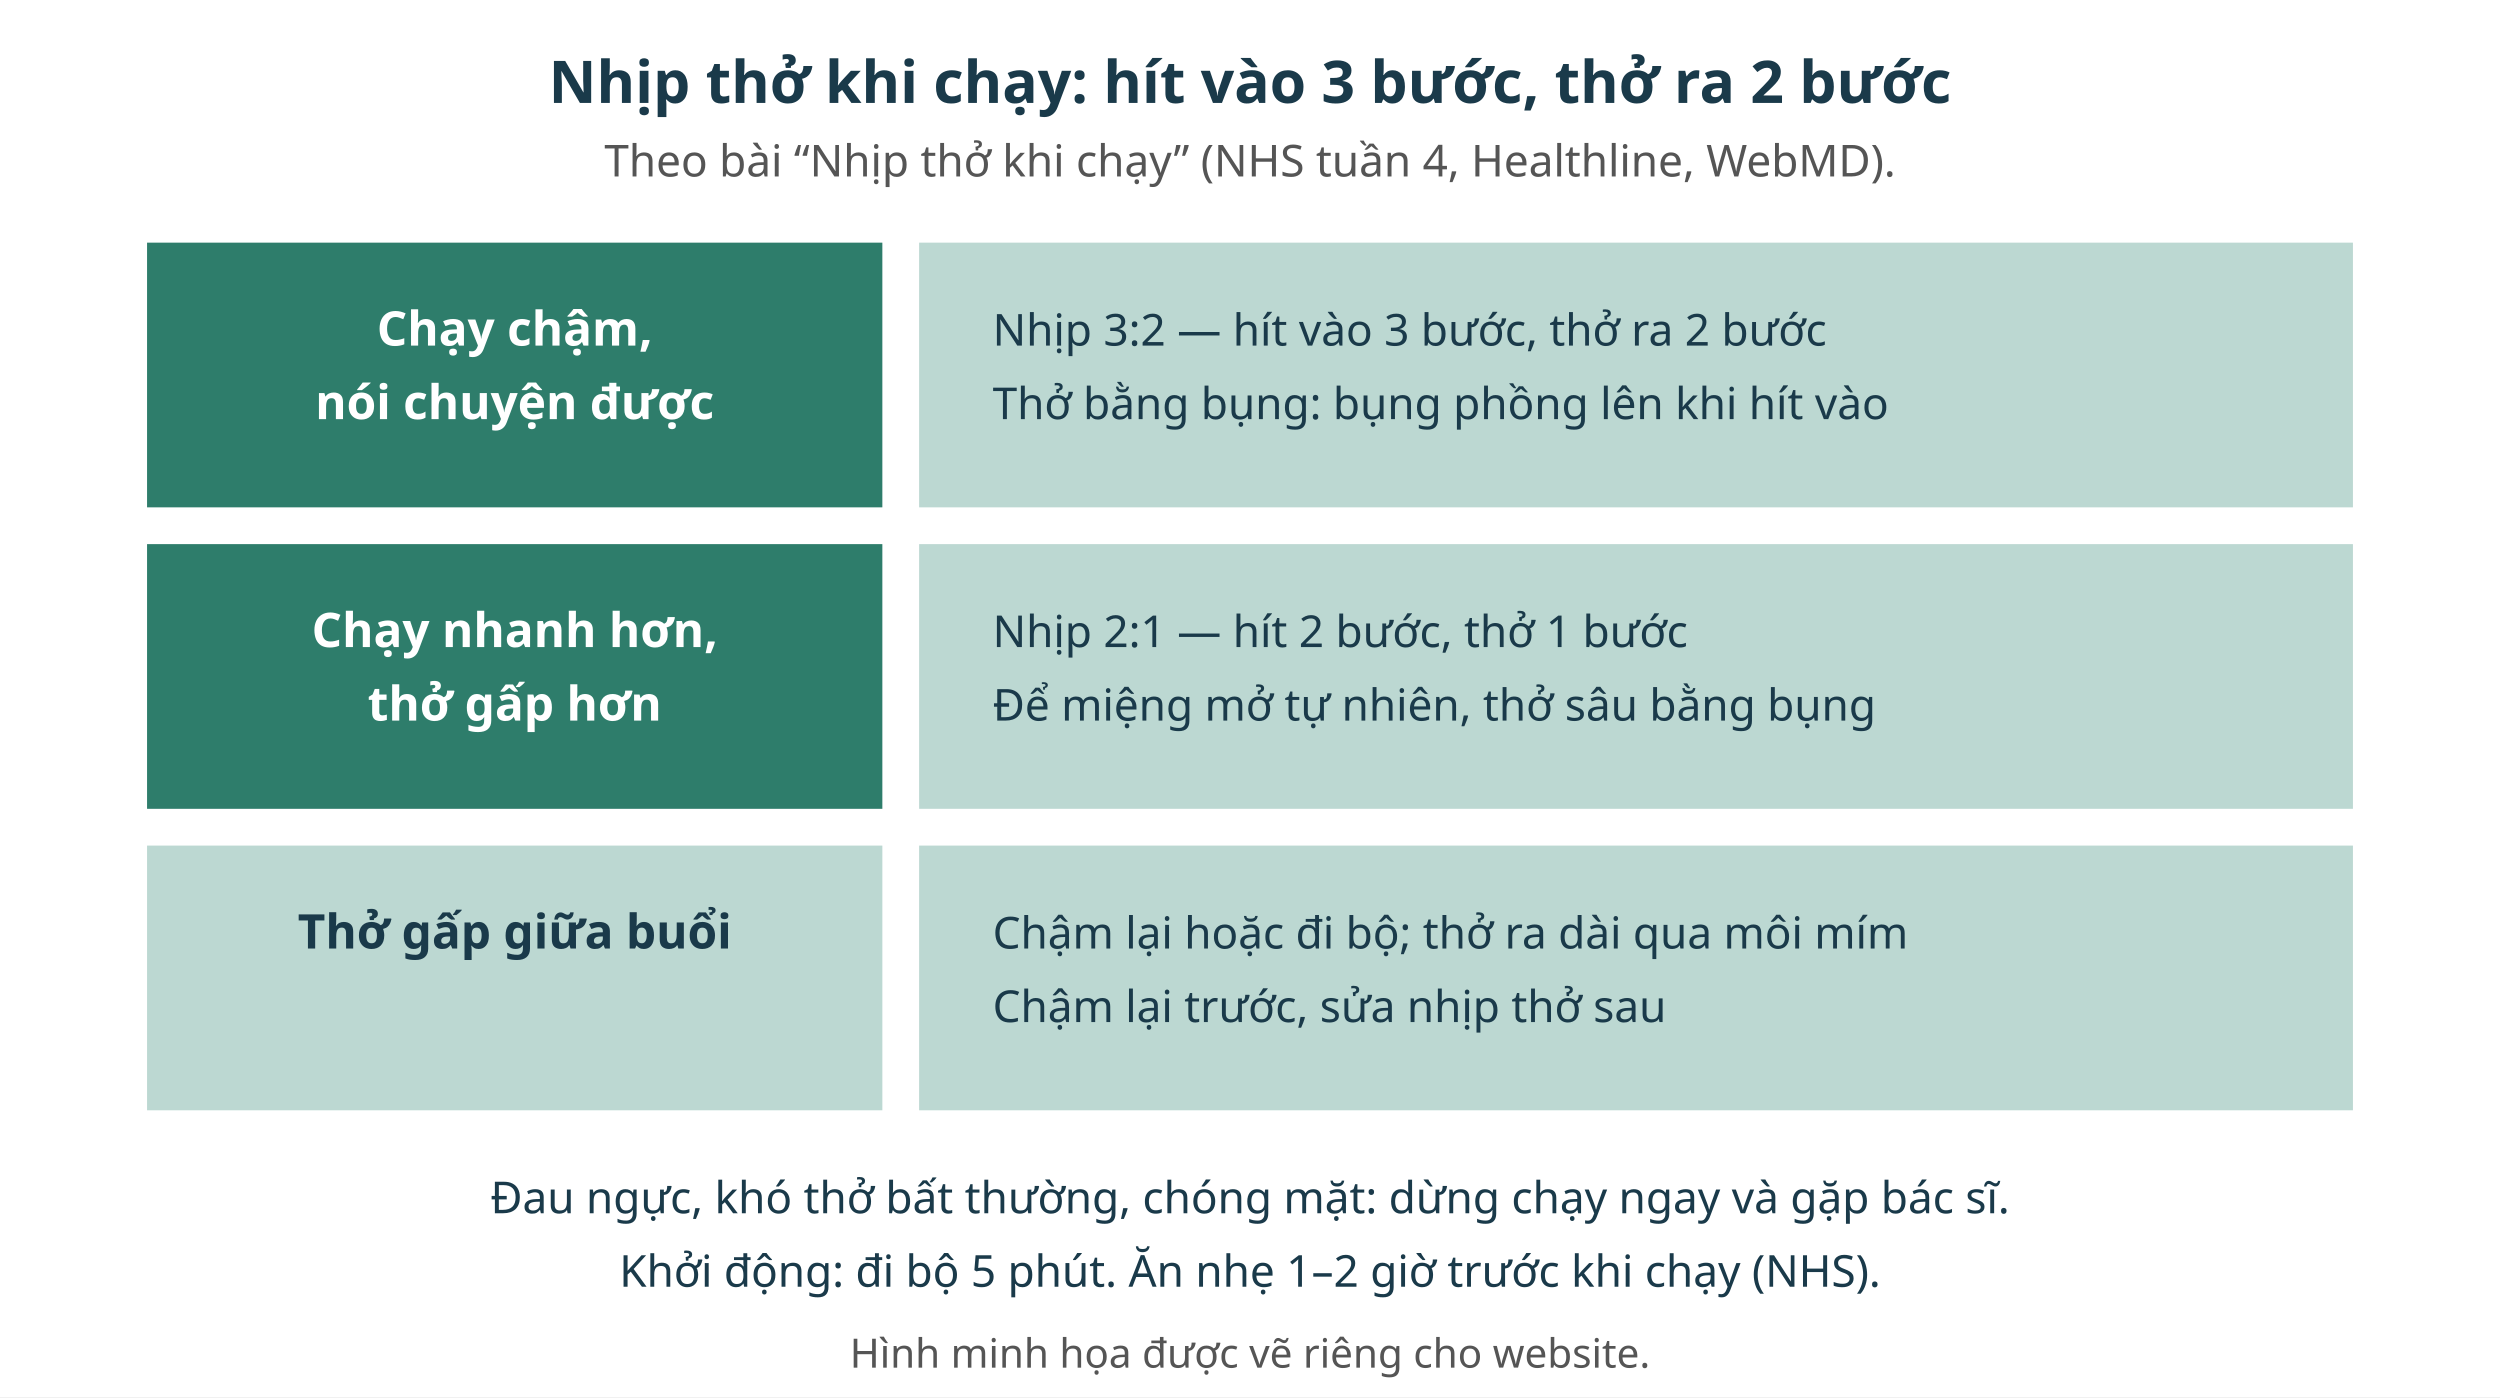
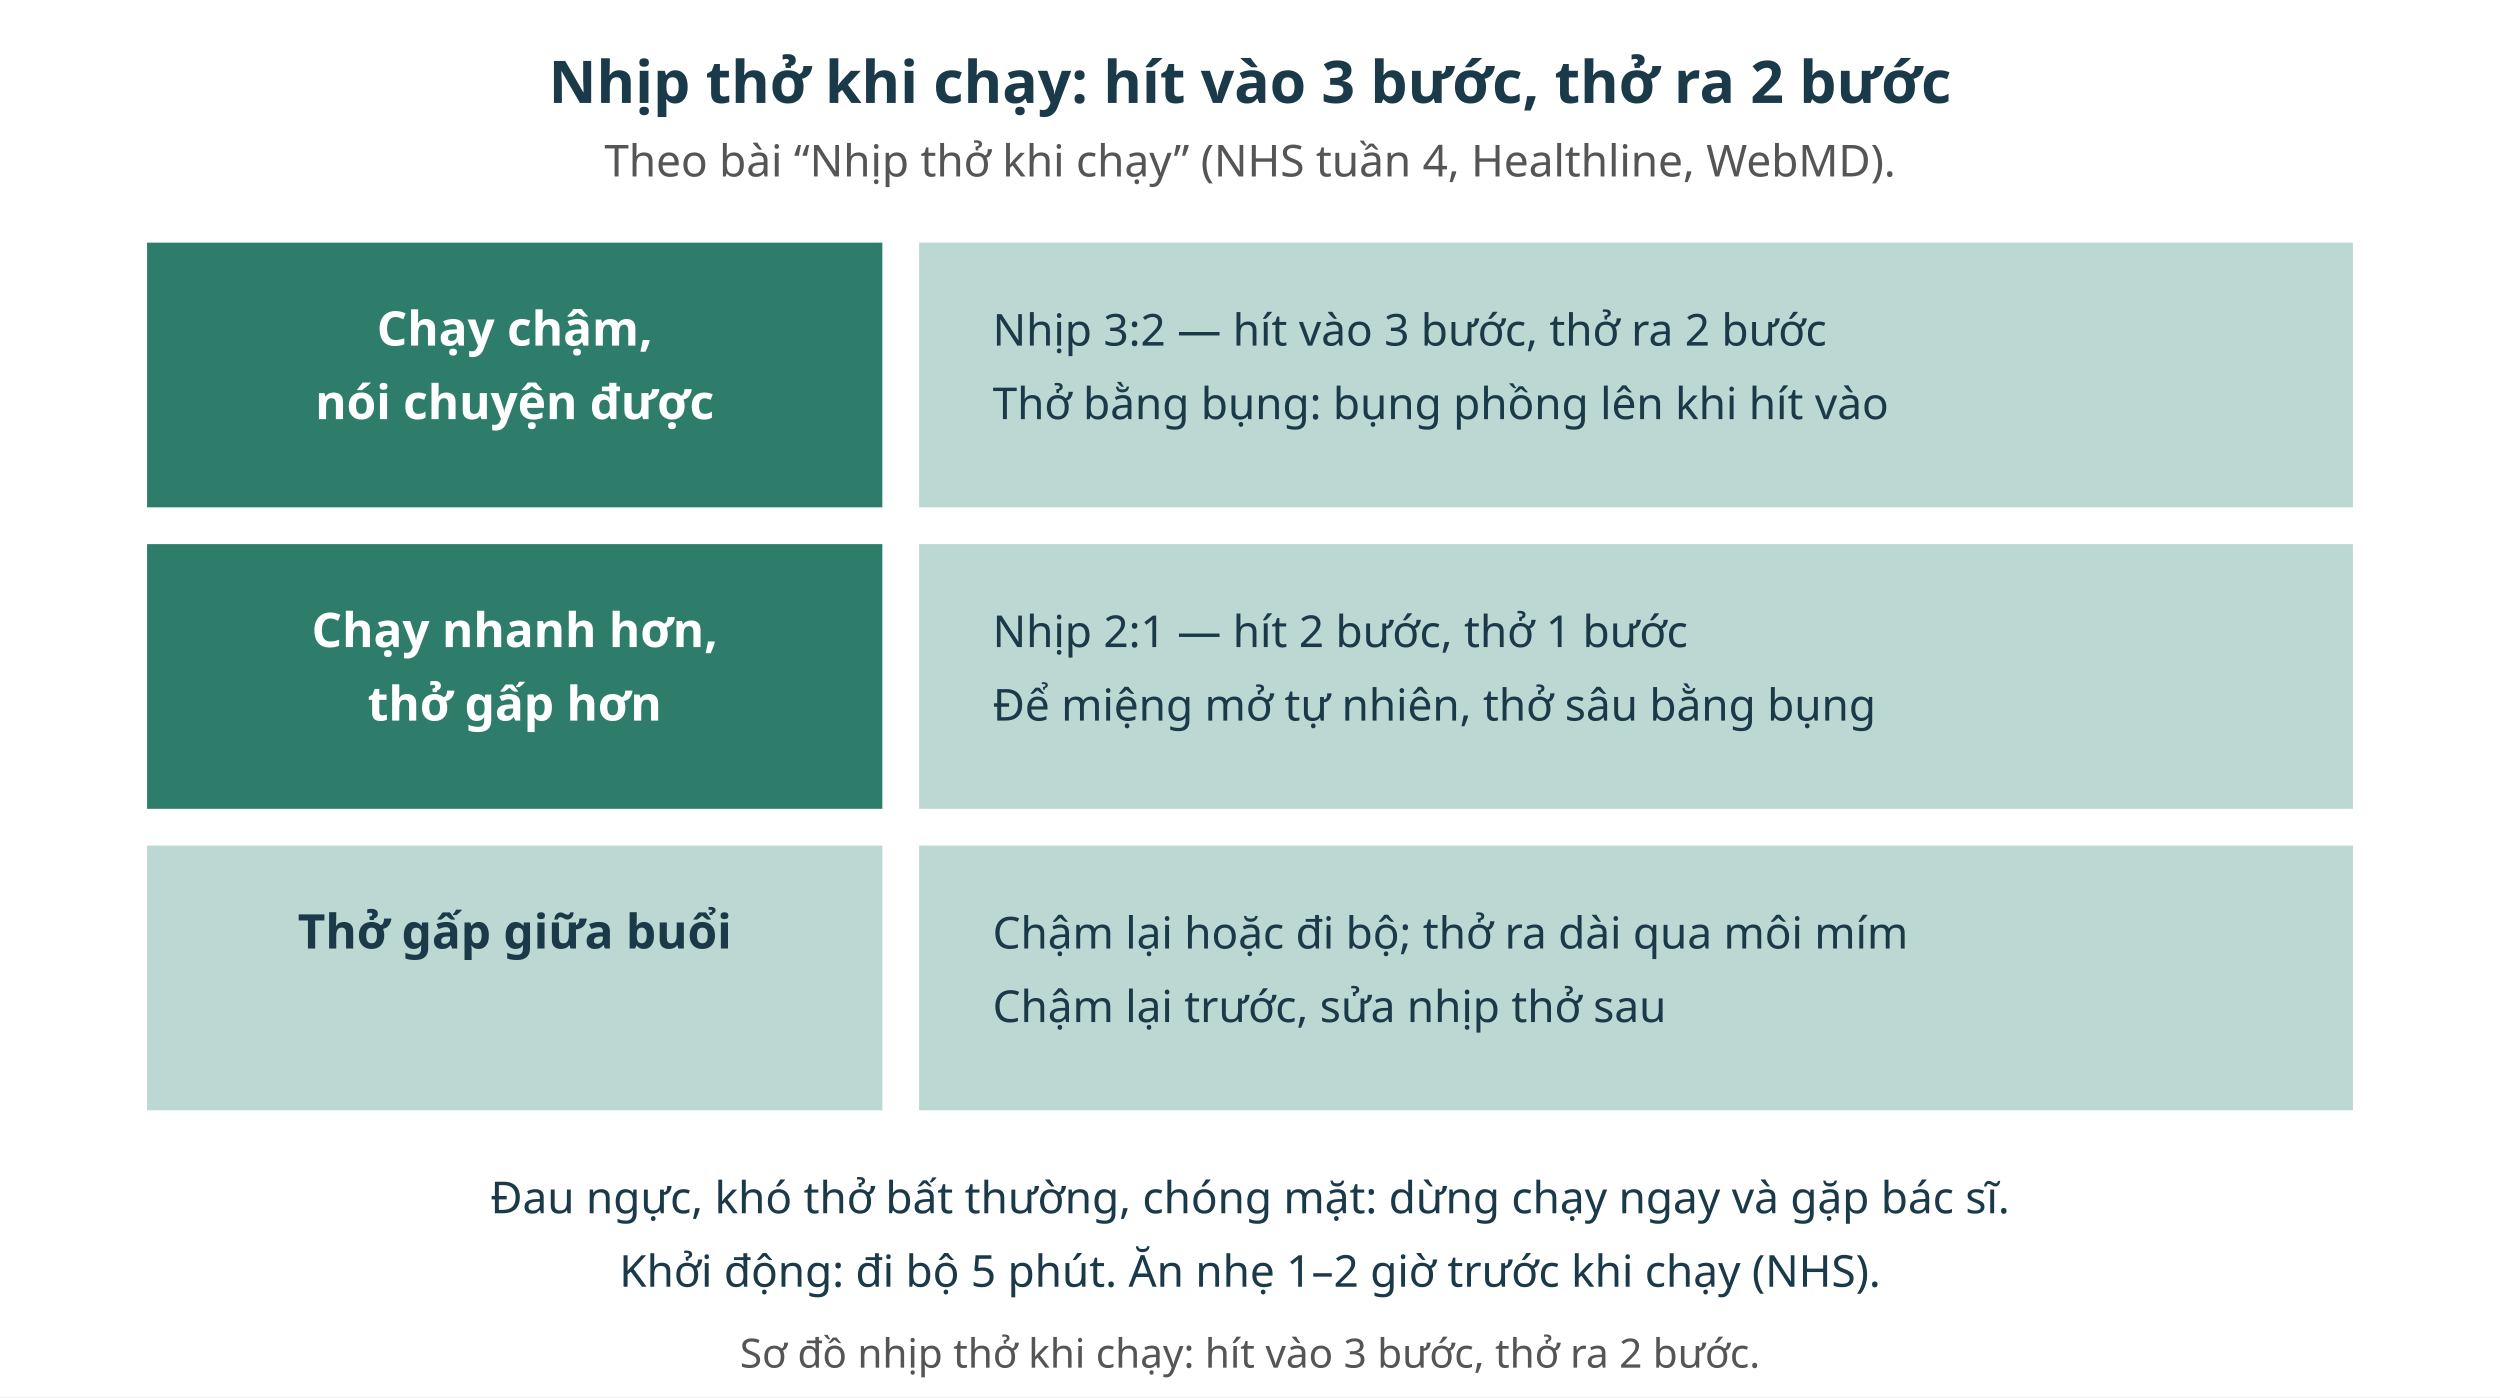
<svg xmlns="http://www.w3.org/2000/svg" viewBox="0 0 680 380" role="img" aria-label="Nhịp thở khi chạy: chạy chậm thì nhịp 3:2, hít vào 3 bước, thở ra 2 bước, thở bằng bụng; chạy nhanh hơn thì nhịp 2:1, hít 2 bước, thở 1 bước; thở gấp giữa buổi thì chậm lại hoặc đi bộ, thở ra dài qua môi mím; đau ngực, khó thở bất thường hoặc chóng mặt thì dừng chạy ngay và gặp bác sĩ">
  <rect width="680" height="380" fill="#ffffff" />
  <text x="340" y="28" font-family="sans-serif" font-size="16" font-weight="bold" text-anchor="middle" fill="#1a3a4a">Nhịp thở khi chạy: hít vào 3 bước, thở ra 2 bước</text>
  <text x="340" y="48" font-family="sans-serif" font-size="12" text-anchor="middle" fill="#555555">Theo bài “Nhịp thở khi chạy” (NHS tuần 4, Healthline, WebMD).</text>
  <g font-family="sans-serif" font-size="13" fill="#1a3a4a">
    <rect x="40" y="66" width="200" height="72" fill="#2e7d6b" />
    <text x="140" y="94" text-anchor="middle" font-weight="bold" fill="#ffffff">Chạy chậm,</text>
    <text x="140" y="114" text-anchor="middle" font-weight="bold" fill="#ffffff">nói chuyện được</text>
    <rect x="250" y="66" width="390" height="72" fill="#bcd8d2" />
    <text x="270" y="94" font-size="12">Nhịp 3:2 — hít vào 3 bước, thở ra 2 bước</text>
    <text x="270" y="114" font-size="12">Thở bằng bụng: bụng phồng lên khi hít vào</text>
    <rect x="40" y="148" width="200" height="72" fill="#2e7d6b" />
    <text x="140" y="176" text-anchor="middle" font-weight="bold" fill="#ffffff">Chạy nhanh hơn,</text>
    <text x="140" y="196" text-anchor="middle" font-weight="bold" fill="#ffffff">thở gấp hơn</text>
    <rect x="250" y="148" width="390" height="72" fill="#bcd8d2" />
    <text x="270" y="176" font-size="12">Nhịp 2:1 — hít 2 bước, thở 1 bước</text>
    <text x="270" y="196" font-size="12">Để miệng mở tự nhiên, thở sâu bằng bụng</text>
    <rect x="40" y="230" width="200" height="72" fill="#bcd8d2" />
    <text x="140" y="258" text-anchor="middle" font-weight="bold">Thở gấp giữa buổi</text>
    <rect x="250" y="230" width="390" height="72" fill="#bcd8d2" />
    <text x="270" y="258" font-size="12">Chậm lại hoặc đi bộ; thở ra dài qua môi mím</text>
    <text x="270" y="278" font-size="12">Chậm lại trước, sửa nhịp thở sau</text>
  </g>
  <text x="340" y="330" font-family="sans-serif" font-size="12" text-anchor="middle" fill="#1a3a4a">Đau ngực, khó thở bất thường, chóng mặt: dừng chạy ngay và gặp bác sĩ.</text>
  <text x="340" y="350" font-family="sans-serif" font-size="12" text-anchor="middle" fill="#1a3a4a">Khởi động: đi bộ 5 phút. Ăn nhẹ 1–2 giờ trước khi chạy (NHS).</text>
-   <text x="340" y="372" font-family="sans-serif" font-size="11" text-anchor="middle" fill="#555555">Hình minh họa được vẽ riêng cho website.</text>
+   <text x="340" y="372" font-family="sans-serif" font-size="11" text-anchor="middle" fill="#555555">Sơ đồ nhịp thở khi chạy: hít vào 3 bước, thở ra 2 bước.</text>
</svg>
